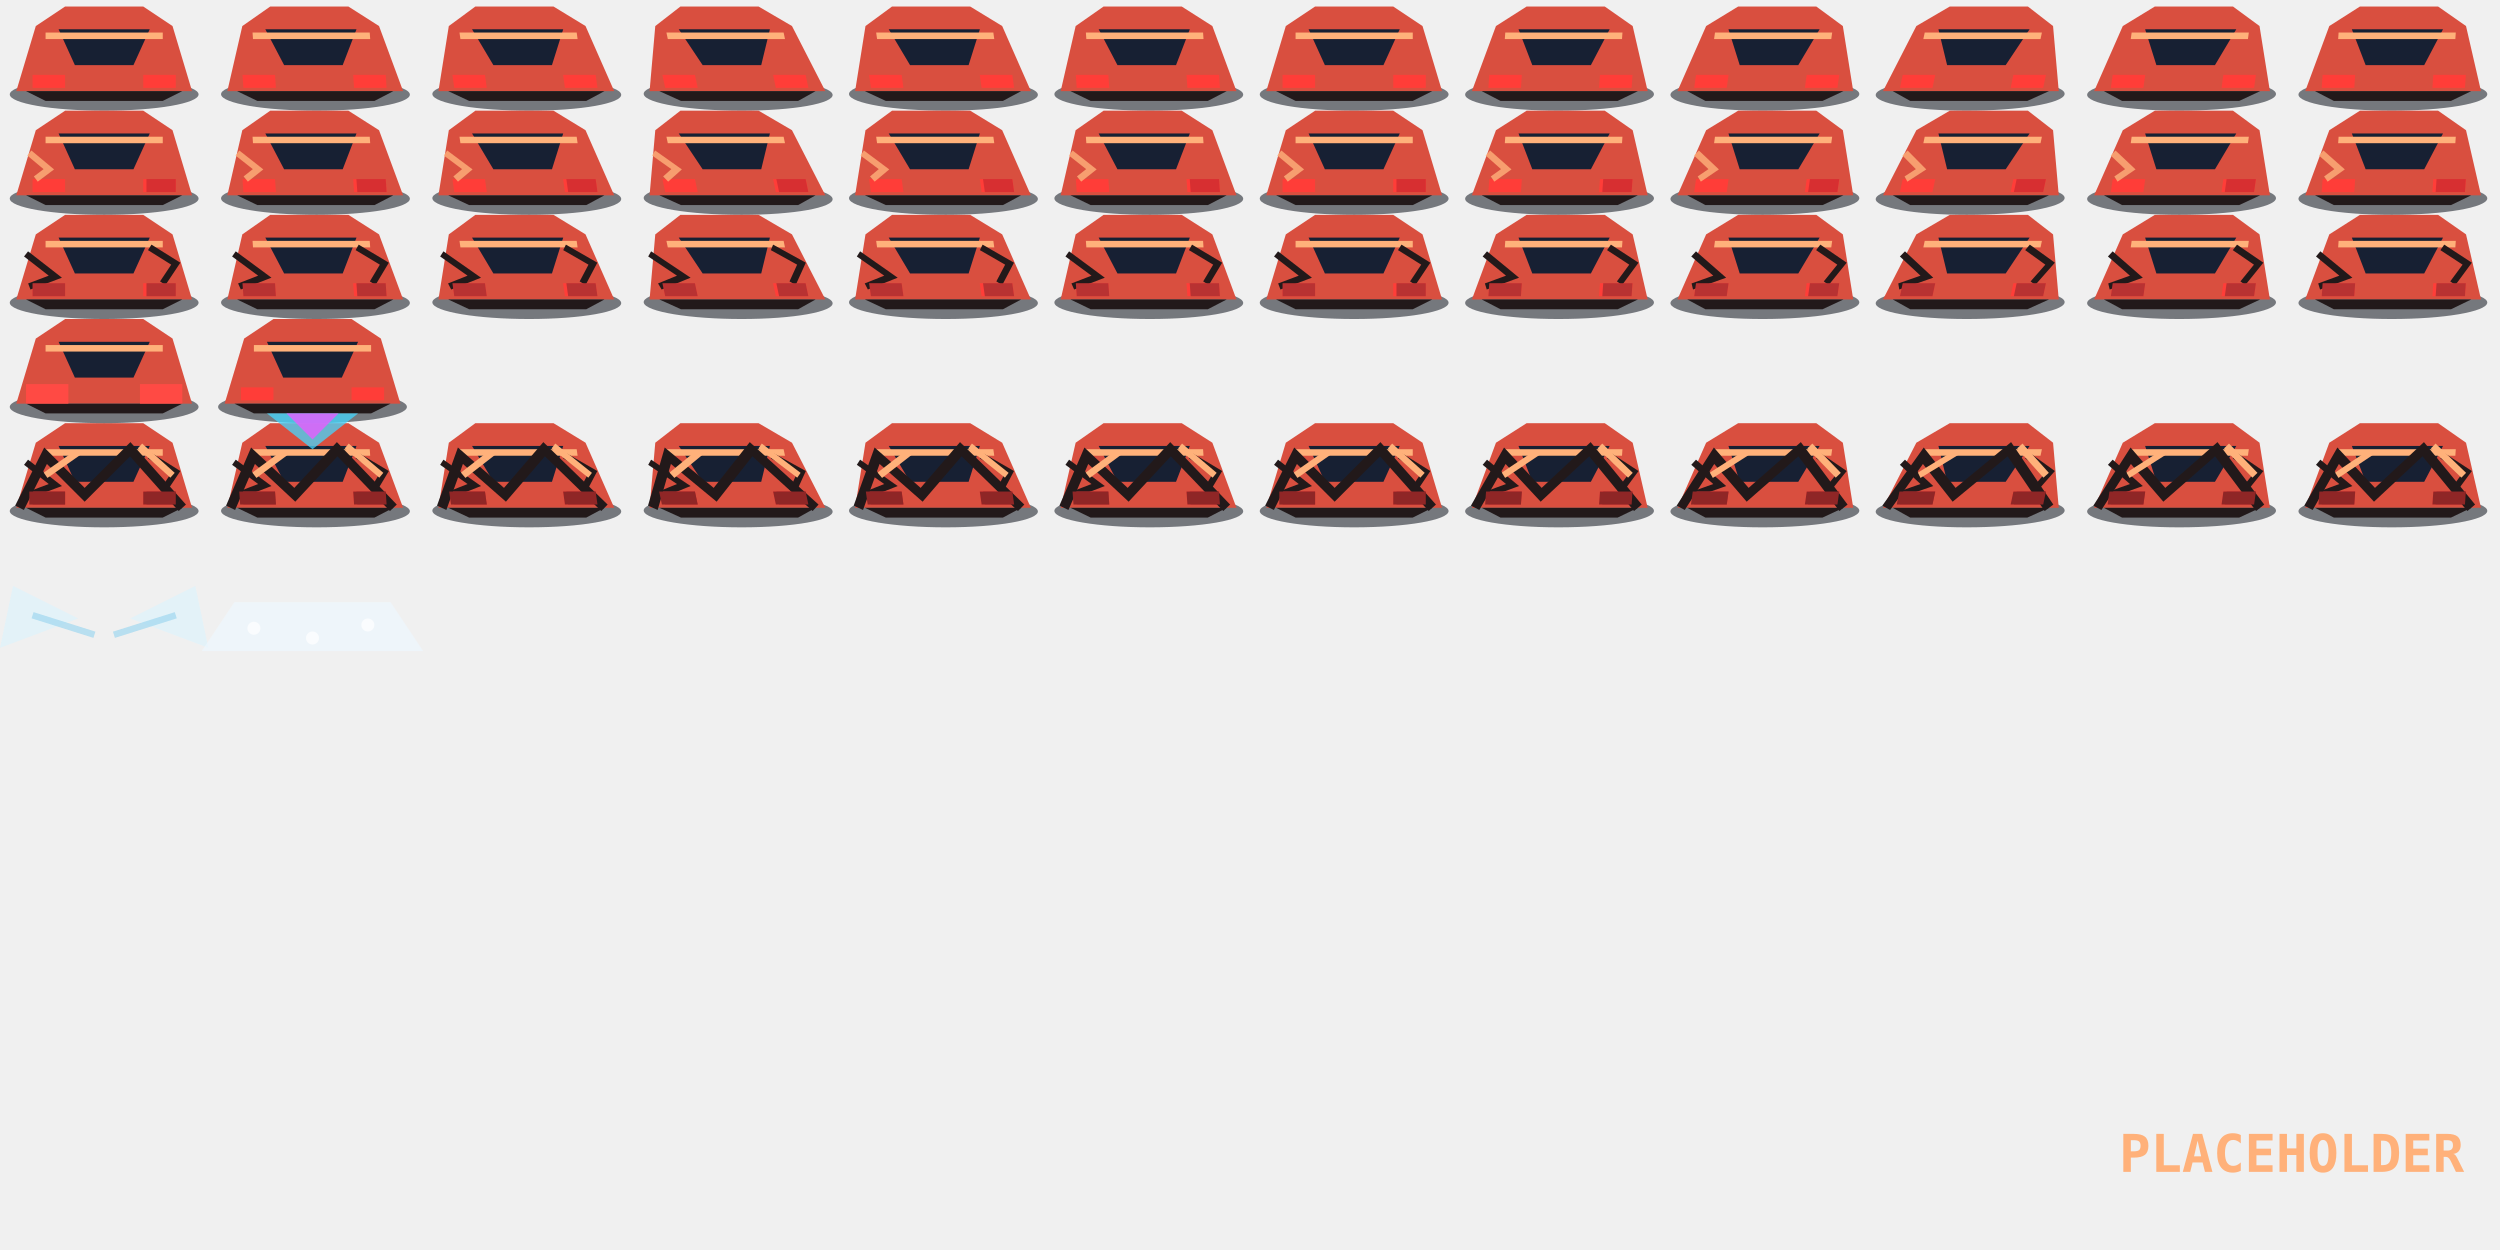
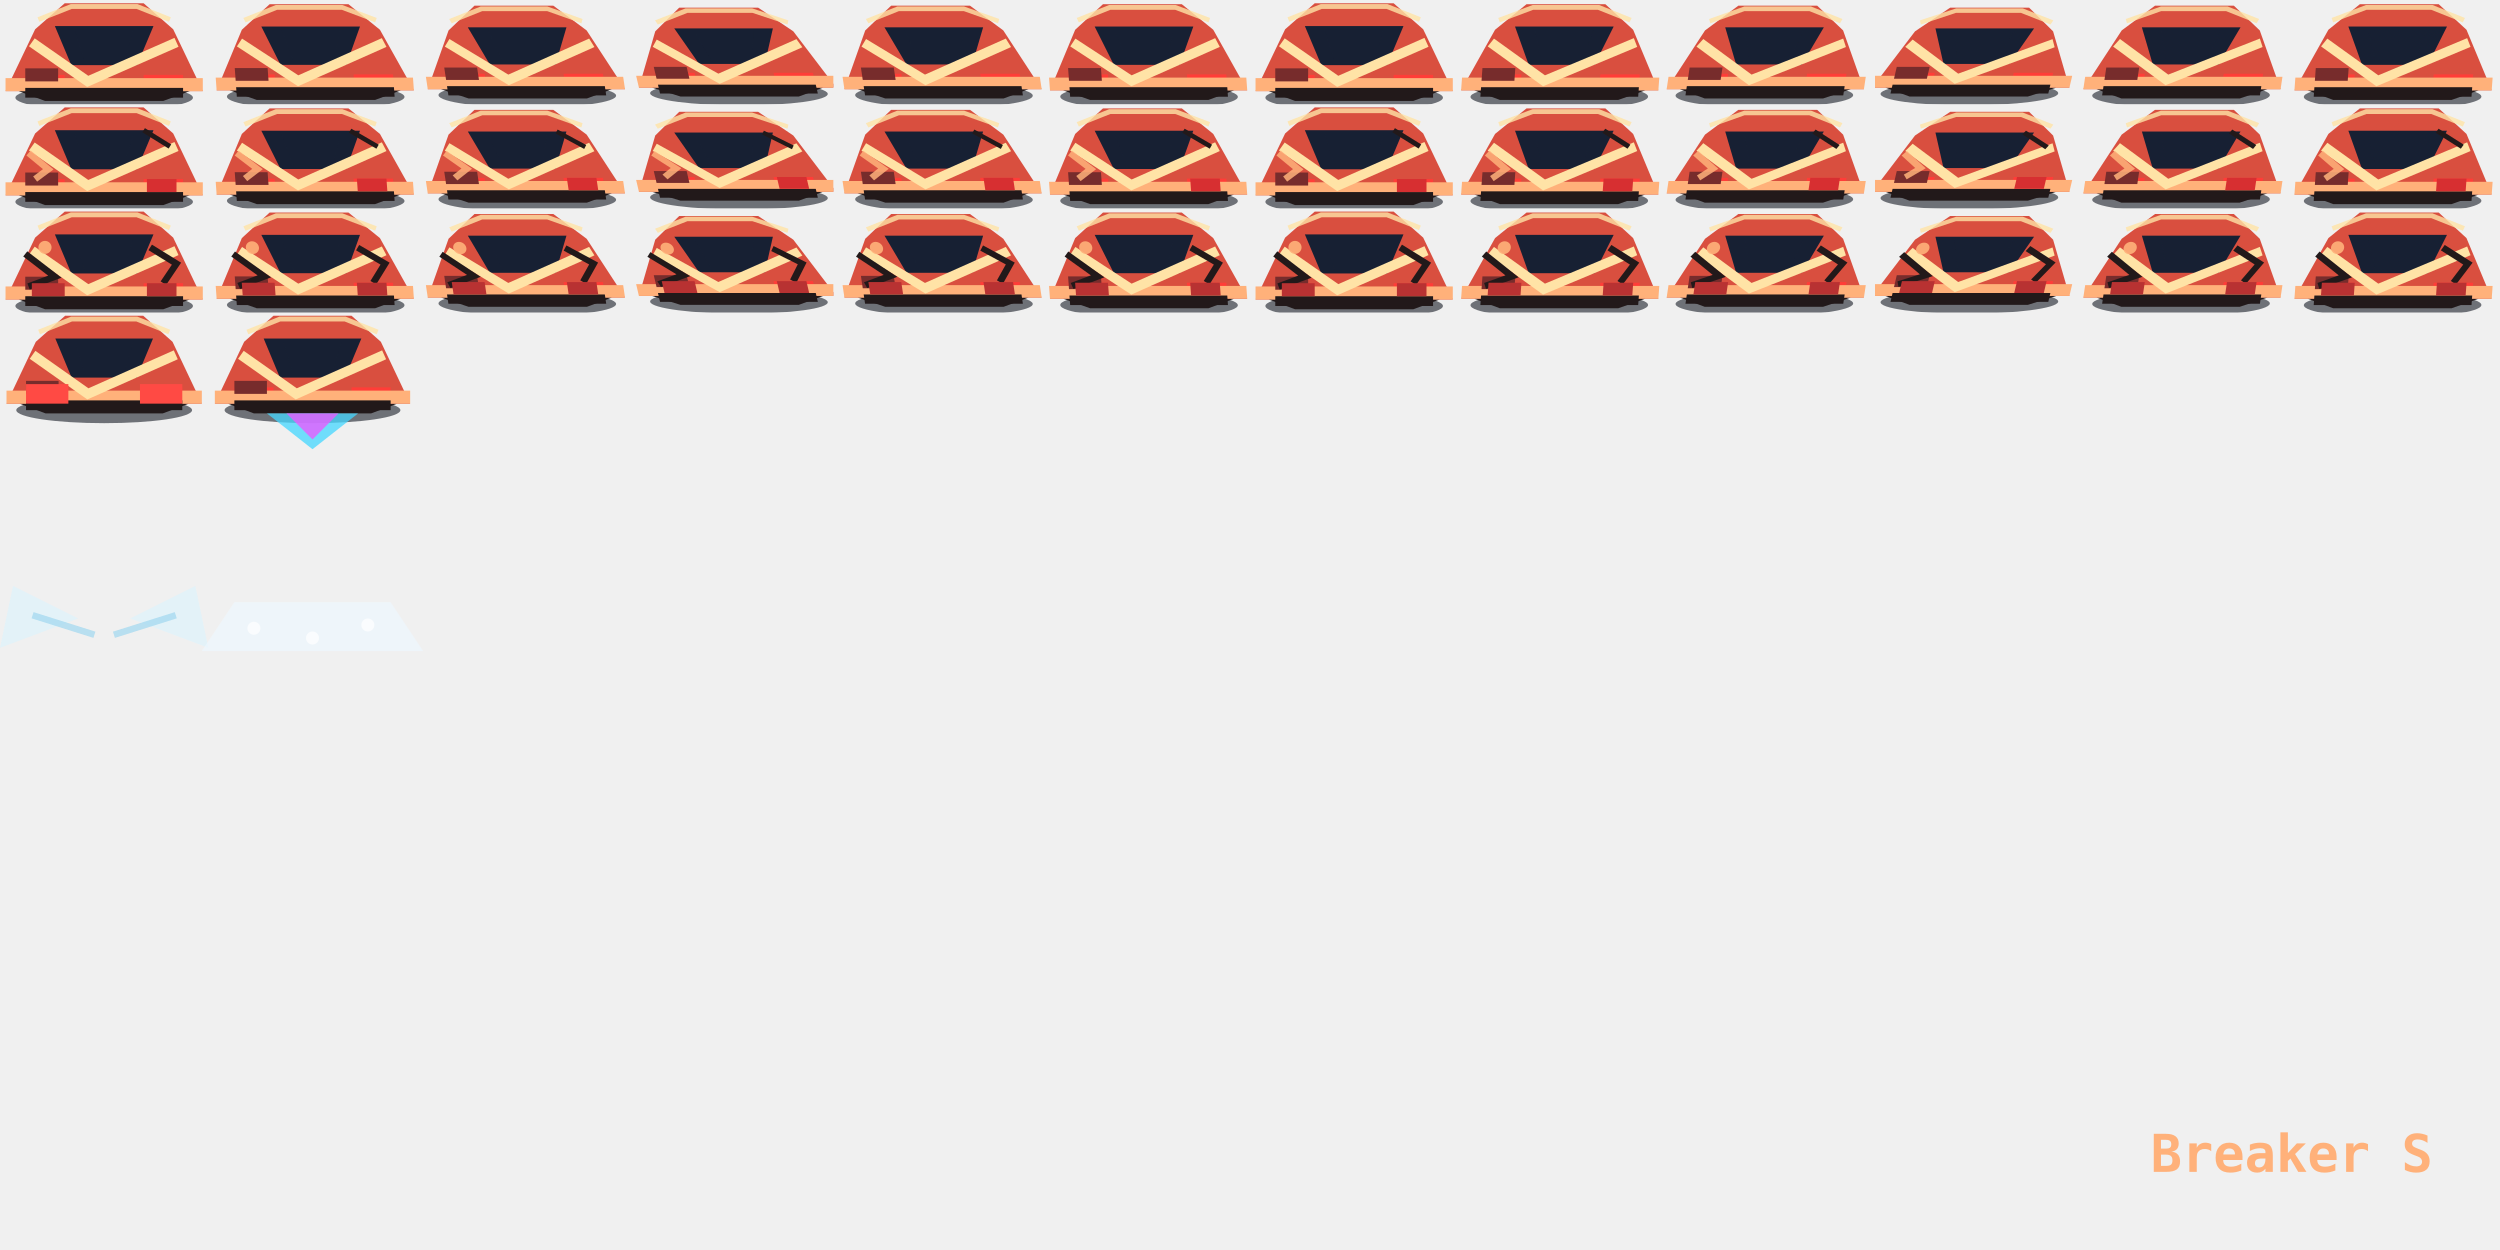
- <svg xmlns="http://www.w3.org/2000/svg" width="768" height="384" viewBox="0 0 768 384" role="img" aria-label="VibeGear2 placeholder art">
+ <svg xmlns="http://www.w3.org/2000/svg" width="768" height="384" viewBox="0 0 768 384" role="img" aria-label="Breaker S production car sprite sheet">
  <rect width="768" height="384" fill="none" />
  <defs>
+     <clipPath id="car-cell-0">
+       <rect x="0" y="0" width="64" height="32" />
+     </clipPath>
+     <clipPath id="car-cell-1">
+       <rect x="64" y="0" width="64" height="32" />
+     </clipPath>
+     <clipPath id="car-cell-2">
+       <rect x="128" y="0" width="64" height="32" />
+     </clipPath>
+     <clipPath id="car-cell-3">
+       <rect x="192" y="0" width="64" height="32" />
+     </clipPath>
+     <clipPath id="car-cell-4">
+       <rect x="256" y="0" width="64" height="32" />
+     </clipPath>
+     <clipPath id="car-cell-5">
+       <rect x="320" y="0" width="64" height="32" />
+     </clipPath>
+     <clipPath id="car-cell-6">
+       <rect x="384" y="0" width="64" height="32" />
+     </clipPath>
+     <clipPath id="car-cell-7">
+       <rect x="448" y="0" width="64" height="32" />
+     </clipPath>
+     <clipPath id="car-cell-8">
+       <rect x="512" y="0" width="64" height="32" />
+     </clipPath>
+     <clipPath id="car-cell-9">
+       <rect x="576" y="0" width="64" height="32" />
+     </clipPath>
+     <clipPath id="car-cell-10">
+       <rect x="640" y="0" width="64" height="32" />
+     </clipPath>
+     <clipPath id="car-cell-11">
+       <rect x="704" y="0" width="64" height="32" />
+     </clipPath>
+     <clipPath id="car-cell-12">
+       <rect x="0" y="32" width="64" height="32" />
+     </clipPath>
+     <clipPath id="car-cell-13">
+       <rect x="64" y="32" width="64" height="32" />
+     </clipPath>
+     <clipPath id="car-cell-14">
+       <rect x="128" y="32" width="64" height="32" />
+     </clipPath>
+     <clipPath id="car-cell-15">
+       <rect x="192" y="32" width="64" height="32" />
+     </clipPath>
+     <clipPath id="car-cell-16">
+       <rect x="256" y="32" width="64" height="32" />
+     </clipPath>
+     <clipPath id="car-cell-17">
+       <rect x="320" y="32" width="64" height="32" />
+     </clipPath>
+     <clipPath id="car-cell-18">
+       <rect x="384" y="32" width="64" height="32" />
+     </clipPath>
+     <clipPath id="car-cell-19">
+       <rect x="448" y="32" width="64" height="32" />
+     </clipPath>
+     <clipPath id="car-cell-20">
+       <rect x="512" y="32" width="64" height="32" />
+     </clipPath>
+     <clipPath id="car-cell-21">
+       <rect x="576" y="32" width="64" height="32" />
+     </clipPath>
+     <clipPath id="car-cell-22">
+       <rect x="640" y="32" width="64" height="32" />
+     </clipPath>
+     <clipPath id="car-cell-23">
+       <rect x="704" y="32" width="64" height="32" />
+     </clipPath>
+     <clipPath id="car-cell-24">
+       <rect x="0" y="64" width="64" height="32" />
+     </clipPath>
+     <clipPath id="car-cell-25">
+       <rect x="64" y="64" width="64" height="32" />
+     </clipPath>
+     <clipPath id="car-cell-26">
+       <rect x="128" y="64" width="64" height="32" />
+     </clipPath>
+     <clipPath id="car-cell-27">
+       <rect x="192" y="64" width="64" height="32" />
+     </clipPath>
+     <clipPath id="car-cell-28">
+       <rect x="256" y="64" width="64" height="32" />
+     </clipPath>
+     <clipPath id="car-cell-29">
+       <rect x="320" y="64" width="64" height="32" />
+     </clipPath>
+     <clipPath id="car-cell-30">
+       <rect x="384" y="64" width="64" height="32" />
+     </clipPath>
+     <clipPath id="car-cell-31">
+       <rect x="448" y="64" width="64" height="32" />
+     </clipPath>
+     <clipPath id="car-cell-32">
+       <rect x="512" y="64" width="64" height="32" />
+     </clipPath>
+     <clipPath id="car-cell-33">
+       <rect x="576" y="64" width="64" height="32" />
+     </clipPath>
+     <clipPath id="car-cell-34">
+       <rect x="640" y="64" width="64" height="32" />
+     </clipPath>
+     <clipPath id="car-cell-35">
+       <rect x="704" y="64" width="64" height="32" />
+     </clipPath>
+     <clipPath id="car-cell-36">
+       <rect x="0" y="96" width="64" height="32" />
+     </clipPath>
+     <clipPath id="car-cell-37">
+       <rect x="64" y="96" width="64" height="32" />
+     </clipPath>
+     <clipPath id="car-cell-38">
+       <rect x="128" y="96" width="64" height="32" />
+     </clipPath>
+     <clipPath id="car-cell-39">
+       <rect x="192" y="96" width="64" height="32" />
+     </clipPath>
+     <clipPath id="car-cell-40">
+       <rect x="256" y="96" width="64" height="32" />
+     </clipPath>
+     <clipPath id="car-cell-41">
+       <rect x="320" y="96" width="64" height="32" />
+     </clipPath>
+     <clipPath id="car-cell-42">
+       <rect x="384" y="96" width="64" height="32" />
+     </clipPath>
+     <clipPath id="car-cell-43">
+       <rect x="448" y="96" width="64" height="32" />
+     </clipPath>
+     <clipPath id="car-cell-44">
+       <rect x="512" y="96" width="64" height="32" />
+     </clipPath>
+     <clipPath id="car-cell-45">
+       <rect x="576" y="96" width="64" height="32" />
+     </clipPath>
+     <clipPath id="car-cell-46">
+       <rect x="640" y="96" width="64" height="32" />
+     </clipPath>
+     <clipPath id="car-cell-47">
+       <rect x="704" y="96" width="64" height="32" />
+     </clipPath>
    <g id="shadow">
-       <ellipse cx="0" cy="13" rx="29" ry="5" fill="#10151f" opacity="0.55" />
+       <ellipse cx="0" cy="14" rx="27" ry="4" fill="#10151f" opacity="0.58" />
    </g>
    <g id="clean">
-       <path d="M-27 12 L27 12 L21 -8 L12 -14 L-12 -14 L-21 -8 Z" fill="#d94f3f" />
-       <path d="M-14 -7 L14 -7 L9 4 L-9 4 Z" fill="#172033" />
-       <path d="M-22 7 L-12 7 L-12 11 L-22 11 Z" fill="#ff3d38" />
-       <path d="M12 7 L22 7 L22 11 L12 11 Z" fill="#ff3d38" />
-       <path d="M-24 12 L-18 15 L18 15 L24 12 Z" fill="#22191a" />
-       <path d="M-18 -5 L18 -5" stroke="#ffb17a" stroke-width="2" />
+       <path d="M-30 12 L30 12 L21 -7 L12 -15 L-12 -15 L-21 -7 Z" fill="#d94f3f" />
+       <path d="M-15 -8 L15 -8 L10 4 L-10 4 Z" fill="#172033" />
+       <path d="M-9 -7 L9 -7 L6 3 L-6 3 Z" fill="#172033" opacity="0.8" />
+       <path d="M-24 7 L-12 7 L-12 11 L-24 11 Z" fill="#ff3d38" />
+       <path d="M12 7 L24 7 L24 11 L12 11 Z" fill="#ff3d38" />
+       <path d="M-26 12 L-18 15 L18 15 L26 12 Z" fill="#22191a" />
+       <rect x="-30" y="8" width="60" height="4" fill="#ffb17a" />
+       <rect x="-24" y="11" width="48" height="3" fill="#22191a" />
+       <path d="M-22 -3 L-5 9 L22 -3" fill="none" stroke="#ffe3a6" stroke-width="3" />
+       <rect x="-24" y="5" width="10" height="4" fill="#772c2c" />
+       <path d="M-20 -10 L-10 -14 L10 -14 L20 -10" fill="none" stroke="#ffe3a6" stroke-width="1.5" opacity="0.8" />
    </g>
    <g id="dented">
      <use href="#clean" />
-       <path d="M-23 -1 L-17 4 L-21 7" fill="none" stroke="#ffb17a" stroke-width="2" opacity="0.8" />
+       <path d="M-23 -1 L-17 4 L-21 7" fill="none" stroke="#ffb17a" stroke-width="2" opacity="0.85" />
+       <path d="M12 -8 L20 -3" stroke="#22191a" stroke-width="1.5" />
      <rect x="13" y="7" width="9" height="4" fill="#d72f31" />
    </g>
    <g id="battered">
      <use href="#clean" />
      <path d="M-24 -2 L-15 5 L-23 8" fill="none" stroke="#22191a" stroke-width="2" />
      <path d="M14 -4 L22 1 L18 7" fill="none" stroke="#22191a" stroke-width="2" />
+       <circle cx="-18" cy="-4" r="2" fill="#ffb17a" opacity="0.9" />
      <rect x="-22" y="7" width="10" height="4" fill="#b83232" />
      <rect x="13" y="7" width="9" height="4" fill="#b83232" />
    </g>
    <g id="totaled">
      <use href="#battered" />
-       <path d="M-26 12 L-18 -4 L-6 8 L8 -6 L24 12" fill="none" stroke="#22191a" stroke-width="3" />
-       <path d="M-18 2 L-8 -5 M11 -7 L21 2" stroke="#ffb17a" stroke-width="2" />
+       <path d="M-27 12 L-18 -5 L-6 8 L8 -7 L25 12" fill="none" stroke="#22191a" stroke-width="3" />
+       <path d="M-19 1 L-8 -6 M10 -8 L22 2" stroke="#ffb17a" stroke-width="2" />
+       <path d="M-12 -11 L-2 -5 L10 -12" fill="none" stroke="#22191a" stroke-width="2" />
      <rect x="-23" y="7" width="11" height="4" fill="#8f2626" />
      <rect x="12" y="7" width="10" height="4" fill="#8f2626" />
    </g>
    <g id="brake">
      <use href="#clean" />
      <rect x="-24" y="6" width="13" height="6" fill="#ff4a44" />
      <rect x="11" y="6" width="13" height="6" fill="#ff4a44" />
    </g>
    <g id="nitro">
      <use href="#clean" />
      <path d="M-14 15 L0 26 L14 15 Z" fill="#44d7ff" opacity="0.75" />
      <path d="M-8 15 L0 23 L8 15 Z" fill="#e75cff" opacity="0.8" />
    </g>
    <g id="wet-trail">
      <path d="M-28 4 L-8 14 L-32 23 Z" fill="#d8f4ff" opacity="0.55" />
      <path d="M28 4 L8 14 L32 23 Z" fill="#d8f4ff" opacity="0.55" />
      <path d="M-22 13 L-3 19 M22 13 L3 19" stroke="#9fd7ef" stroke-width="2" opacity="0.7" />
    </g>
    <g id="snow-trail">
      <path d="M-24 9 L24 9 L34 24 L-34 24 Z" fill="#edf7ff" opacity="0.64" />
      <circle cx="-18" cy="17" r="2" fill="#ffffff" opacity="0.7" />
      <circle cx="0" cy="20" r="2" fill="#ffffff" opacity="0.7" />
      <circle cx="17" cy="16" r="2" fill="#ffffff" opacity="0.7" />
    </g>
  </defs>
-   <g transform="translate(32 16) skewX(0)">
-     <use href="#shadow" />
-     <use href="#clean" />
-   </g>
-   <g transform="translate(96 16) skewX(4)">
-     <use href="#shadow" />
-     <use href="#clean" />
-   </g>
-   <g transform="translate(160 16) skewX(8)">
-     <use href="#shadow" />
-     <use href="#clean" />
-   </g>
-   <g transform="translate(224 16) skewX(12)">
-     <use href="#shadow" />
-     <use href="#clean" />
-   </g>
-   <g transform="translate(288 16) skewX(8)">
-     <use href="#shadow" />
-     <use href="#clean" />
-   </g>
-   <g transform="translate(352 16) skewX(4)">
-     <use href="#shadow" />
-     <use href="#clean" />
-   </g>
-   <g transform="translate(416 16) skewX(0)">
-     <use href="#shadow" />
-     <use href="#clean" />
-   </g>
-   <g transform="translate(480 16) skewX(-4)">
-     <use href="#shadow" />
-     <use href="#clean" />
-   </g>
-   <g transform="translate(544 16) skewX(-8)">
-     <use href="#shadow" />
-     <use href="#clean" />
-   </g>
-   <g transform="translate(608 16) skewX(-12)">
-     <use href="#shadow" />
-     <use href="#clean" />
-   </g>
-   <g transform="translate(672 16) skewX(-8)">
-     <use href="#shadow" />
-     <use href="#clean" />
-   </g>
-   <g transform="translate(736 16) skewX(-4)">
-     <use href="#shadow" />
-     <use href="#clean" />
-   </g>
-   <g transform="translate(32 48) skewX(0)">
-     <use href="#shadow" />
-     <use href="#dented" />
-   </g>
-   <g transform="translate(96 48) skewX(4)">
-     <use href="#shadow" />
-     <use href="#dented" />
-   </g>
-   <g transform="translate(160 48) skewX(8)">
-     <use href="#shadow" />
-     <use href="#dented" />
-   </g>
-   <g transform="translate(224 48) skewX(12)">
-     <use href="#shadow" />
-     <use href="#dented" />
-   </g>
-   <g transform="translate(288 48) skewX(8)">
-     <use href="#shadow" />
-     <use href="#dented" />
-   </g>
-   <g transform="translate(352 48) skewX(4)">
-     <use href="#shadow" />
-     <use href="#dented" />
-   </g>
-   <g transform="translate(416 48) skewX(0)">
-     <use href="#shadow" />
-     <use href="#dented" />
-   </g>
-   <g transform="translate(480 48) skewX(-4)">
-     <use href="#shadow" />
-     <use href="#dented" />
-   </g>
-   <g transform="translate(544 48) skewX(-8)">
-     <use href="#shadow" />
-     <use href="#dented" />
-   </g>
-   <g transform="translate(608 48) skewX(-12)">
-     <use href="#shadow" />
-     <use href="#dented" />
-   </g>
-   <g transform="translate(672 48) skewX(-8)">
-     <use href="#shadow" />
-     <use href="#dented" />
-   </g>
-   <g transform="translate(736 48) skewX(-4)">
-     <use href="#shadow" />
-     <use href="#dented" />
-   </g>
-   <g transform="translate(32 80) skewX(0)">
-     <use href="#shadow" />
-     <use href="#battered" />
-   </g>
-   <g transform="translate(96 80) skewX(4)">
-     <use href="#shadow" />
-     <use href="#battered" />
-   </g>
-   <g transform="translate(160 80) skewX(8)">
-     <use href="#shadow" />
-     <use href="#battered" />
-   </g>
-   <g transform="translate(224 80) skewX(12)">
-     <use href="#shadow" />
-     <use href="#battered" />
-   </g>
-   <g transform="translate(288 80) skewX(8)">
-     <use href="#shadow" />
-     <use href="#battered" />
-   </g>
-   <g transform="translate(352 80) skewX(4)">
-     <use href="#shadow" />
-     <use href="#battered" />
-   </g>
-   <g transform="translate(416 80) skewX(0)">
-     <use href="#shadow" />
-     <use href="#battered" />
-   </g>
-   <g transform="translate(480 80) skewX(-4)">
-     <use href="#shadow" />
-     <use href="#battered" />
-   </g>
-   <g transform="translate(544 80) skewX(-8)">
-     <use href="#shadow" />
-     <use href="#battered" />
-   </g>
-   <g transform="translate(608 80) skewX(-12)">
-     <use href="#shadow" />
-     <use href="#battered" />
-   </g>
-   <g transform="translate(672 80) skewX(-8)">
-     <use href="#shadow" />
-     <use href="#battered" />
-   </g>
-   <g transform="translate(736 80) skewX(-4)">
-     <use href="#shadow" />
-     <use href="#battered" />
-   </g>
-   <g transform="translate(32 144) skewX(0)">
-     <use href="#shadow" />
-     <use href="#totaled" />
-   </g>
-   <g transform="translate(96 144) skewX(4)">
-     <use href="#shadow" />
-     <use href="#totaled" />
-   </g>
-   <g transform="translate(160 144) skewX(8)">
-     <use href="#shadow" />
-     <use href="#totaled" />
-   </g>
-   <g transform="translate(224 144) skewX(12)">
-     <use href="#shadow" />
-     <use href="#totaled" />
-   </g>
-   <g transform="translate(288 144) skewX(8)">
-     <use href="#shadow" />
-     <use href="#totaled" />
-   </g>
-   <g transform="translate(352 144) skewX(4)">
-     <use href="#shadow" />
-     <use href="#totaled" />
-   </g>
-   <g transform="translate(416 144) skewX(0)">
-     <use href="#shadow" />
-     <use href="#totaled" />
-   </g>
-   <g transform="translate(480 144) skewX(-4)">
-     <use href="#shadow" />
-     <use href="#totaled" />
-   </g>
-   <g transform="translate(544 144) skewX(-8)">
-     <use href="#shadow" />
-     <use href="#totaled" />
-   </g>
-   <g transform="translate(608 144) skewX(-12)">
-     <use href="#shadow" />
-     <use href="#totaled" />
-   </g>
-   <g transform="translate(672 144) skewX(-8)">
-     <use href="#shadow" />
-     <use href="#totaled" />
-   </g>
-   <g transform="translate(736 144) skewX(-4)">
-     <use href="#shadow" />
-     <use href="#totaled" />
+   <g clip-path="url(#car-cell-0)">
+     <g transform="translate(32 16) scale(1.01 1) skewX(0)">
+       <use href="#shadow" />
+       <use href="#clean" />
+     </g>
+   </g>
+   <g clip-path="url(#car-cell-1)">
+     <g transform="translate(96 16) scale(1.01 0.98) skewX(4)">
+       <use href="#shadow" />
+       <use href="#clean" />
+     </g>
+   </g>
+   <g clip-path="url(#car-cell-2)">
+     <g transform="translate(160 16) scale(1.01 0.95) skewX(8)">
+       <use href="#shadow" />
+       <use href="#clean" />
+     </g>
+   </g>
+   <g clip-path="url(#car-cell-3)">
+     <g transform="translate(224 16) scale(1.01 0.91) skewX(12)">
+       <use href="#shadow" />
+       <use href="#clean" />
+     </g>
+   </g>
+   <g clip-path="url(#car-cell-4)">
+     <g transform="translate(288 16) scale(1.01 0.95) skewX(8)">
+       <use href="#shadow" />
+       <use href="#clean" />
+     </g>
+   </g>
+   <g clip-path="url(#car-cell-5)">
+     <g transform="translate(352 16) scale(1.01 0.98) skewX(4)">
+       <use href="#shadow" />
+       <use href="#clean" />
+     </g>
+   </g>
+   <g clip-path="url(#car-cell-6)">
+     <g transform="translate(416 16) scale(1.01 1) skewX(0)">
+       <use href="#shadow" />
+       <use href="#clean" />
+     </g>
+   </g>
+   <g clip-path="url(#car-cell-7)">
+     <g transform="translate(480 16) scale(1.01 0.98) skewX(-4)">
+       <use href="#shadow" />
+       <use href="#clean" />
+     </g>
+   </g>
+   <g clip-path="url(#car-cell-8)">
+     <g transform="translate(544 16) scale(1.01 0.95) skewX(-8)">
+       <use href="#shadow" />
+       <use href="#clean" />
+     </g>
+   </g>
+   <g clip-path="url(#car-cell-9)">
+     <g transform="translate(608 16) scale(1.01 0.91) skewX(-12)">
+       <use href="#shadow" />
+       <use href="#clean" />
+     </g>
+   </g>
+   <g clip-path="url(#car-cell-10)">
+     <g transform="translate(672 16) scale(1.01 0.95) skewX(-8)">
+       <use href="#shadow" />
+       <use href="#clean" />
+     </g>
+   </g>
+   <g clip-path="url(#car-cell-11)">
+     <g transform="translate(736 16) scale(1.01 0.98) skewX(-4)">
+       <use href="#shadow" />
+       <use href="#clean" />
+     </g>
+   </g>
+   <g clip-path="url(#car-cell-12)">
+     <g transform="translate(32 48) scale(1.01 1) skewX(0)">
+       <use href="#shadow" />
+       <use href="#dented" />
+     </g>
+   </g>
+   <g clip-path="url(#car-cell-13)">
+     <g transform="translate(96 48) scale(1.01 0.98) skewX(4)">
+       <use href="#shadow" />
+       <use href="#dented" />
+     </g>
+   </g>
+   <g clip-path="url(#car-cell-14)">
+     <g transform="translate(160 48) scale(1.01 0.95) skewX(8)">
+       <use href="#shadow" />
+       <use href="#dented" />
+     </g>
+   </g>
+   <g clip-path="url(#car-cell-15)">
+     <g transform="translate(224 48) scale(1.01 0.91) skewX(12)">
+       <use href="#shadow" />
+       <use href="#dented" />
+     </g>
+   </g>
+   <g clip-path="url(#car-cell-16)">
+     <g transform="translate(288 48) scale(1.01 0.95) skewX(8)">
+       <use href="#shadow" />
+       <use href="#dented" />
+     </g>
+   </g>
+   <g clip-path="url(#car-cell-17)">
+     <g transform="translate(352 48) scale(1.01 0.98) skewX(4)">
+       <use href="#shadow" />
+       <use href="#dented" />
+     </g>
+   </g>
+   <g clip-path="url(#car-cell-18)">
+     <g transform="translate(416 48) scale(1.01 1) skewX(0)">
+       <use href="#shadow" />
+       <use href="#dented" />
+     </g>
+   </g>
+   <g clip-path="url(#car-cell-19)">
+     <g transform="translate(480 48) scale(1.01 0.98) skewX(-4)">
+       <use href="#shadow" />
+       <use href="#dented" />
+     </g>
+   </g>
+   <g clip-path="url(#car-cell-20)">
+     <g transform="translate(544 48) scale(1.01 0.95) skewX(-8)">
+       <use href="#shadow" />
+       <use href="#dented" />
+     </g>
+   </g>
+   <g clip-path="url(#car-cell-21)">
+     <g transform="translate(608 48) scale(1.01 0.91) skewX(-12)">
+       <use href="#shadow" />
+       <use href="#dented" />
+     </g>
+   </g>
+   <g clip-path="url(#car-cell-22)">
+     <g transform="translate(672 48) scale(1.01 0.95) skewX(-8)">
+       <use href="#shadow" />
+       <use href="#dented" />
+     </g>
+   </g>
+   <g clip-path="url(#car-cell-23)">
+     <g transform="translate(736 48) scale(1.01 0.98) skewX(-4)">
+       <use href="#shadow" />
+       <use href="#dented" />
+     </g>
+   </g>
+   <g clip-path="url(#car-cell-24)">
+     <g transform="translate(32 80) scale(1.01 1) skewX(0)">
+       <use href="#shadow" />
+       <use href="#battered" />
+     </g>
+   </g>
+   <g clip-path="url(#car-cell-25)">
+     <g transform="translate(96 80) scale(1.01 0.98) skewX(4)">
+       <use href="#shadow" />
+       <use href="#battered" />
+     </g>
+   </g>
+   <g clip-path="url(#car-cell-26)">
+     <g transform="translate(160 80) scale(1.01 0.95) skewX(8)">
+       <use href="#shadow" />
+       <use href="#battered" />
+     </g>
+   </g>
+   <g clip-path="url(#car-cell-27)">
+     <g transform="translate(224 80) scale(1.01 0.91) skewX(12)">
+       <use href="#shadow" />
+       <use href="#battered" />
+     </g>
+   </g>
+   <g clip-path="url(#car-cell-28)">
+     <g transform="translate(288 80) scale(1.01 0.95) skewX(8)">
+       <use href="#shadow" />
+       <use href="#battered" />
+     </g>
+   </g>
+   <g clip-path="url(#car-cell-29)">
+     <g transform="translate(352 80) scale(1.01 0.98) skewX(4)">
+       <use href="#shadow" />
+       <use href="#battered" />
+     </g>
+   </g>
+   <g clip-path="url(#car-cell-30)">
+     <g transform="translate(416 80) scale(1.01 1) skewX(0)">
+       <use href="#shadow" />
+       <use href="#battered" />
+     </g>
+   </g>
+   <g clip-path="url(#car-cell-31)">
+     <g transform="translate(480 80) scale(1.01 0.98) skewX(-4)">
+       <use href="#shadow" />
+       <use href="#battered" />
+     </g>
+   </g>
+   <g clip-path="url(#car-cell-32)">
+     <g transform="translate(544 80) scale(1.01 0.95) skewX(-8)">
+       <use href="#shadow" />
+       <use href="#battered" />
+     </g>
+   </g>
+   <g clip-path="url(#car-cell-33)">
+     <g transform="translate(608 80) scale(1.01 0.91) skewX(-12)">
+       <use href="#shadow" />
+       <use href="#battered" />
+     </g>
+   </g>
+   <g clip-path="url(#car-cell-34)">
+     <g transform="translate(672 80) scale(1.01 0.95) skewX(-8)">
+       <use href="#shadow" />
+       <use href="#battered" />
+     </g>
+   </g>
+   <g clip-path="url(#car-cell-35)">
+     <g transform="translate(736 80) scale(1.01 0.98) skewX(-4)">
+       <use href="#shadow" />
+       <use href="#battered" />
+     </g>
+   </g>
+   <g clip-path="url(#car-cell-36)">
+     <g transform="translate(32 144) scale(1.01 1) skewX(0)">
+       <use href="#shadow" />
+       <use href="#totaled" />
+     </g>
+   </g>
+   <g clip-path="url(#car-cell-37)">
+     <g transform="translate(96 144) scale(1.01 0.98) skewX(4)">
+       <use href="#shadow" />
+       <use href="#totaled" />
+     </g>
+   </g>
+   <g clip-path="url(#car-cell-38)">
+     <g transform="translate(160 144) scale(1.01 0.95) skewX(8)">
+       <use href="#shadow" />
+       <use href="#totaled" />
+     </g>
+   </g>
+   <g clip-path="url(#car-cell-39)">
+     <g transform="translate(224 144) scale(1.01 0.91) skewX(12)">
+       <use href="#shadow" />
+       <use href="#totaled" />
+     </g>
+   </g>
+   <g clip-path="url(#car-cell-40)">
+     <g transform="translate(288 144) scale(1.01 0.95) skewX(8)">
+       <use href="#shadow" />
+       <use href="#totaled" />
+     </g>
+   </g>
+   <g clip-path="url(#car-cell-41)">
+     <g transform="translate(352 144) scale(1.01 0.98) skewX(4)">
+       <use href="#shadow" />
+       <use href="#totaled" />
+     </g>
+   </g>
+   <g clip-path="url(#car-cell-42)">
+     <g transform="translate(416 144) scale(1.01 1) skewX(0)">
+       <use href="#shadow" />
+       <use href="#totaled" />
+     </g>
+   </g>
+   <g clip-path="url(#car-cell-43)">
+     <g transform="translate(480 144) scale(1.01 0.98) skewX(-4)">
+       <use href="#shadow" />
+       <use href="#totaled" />
+     </g>
+   </g>
+   <g clip-path="url(#car-cell-44)">
+     <g transform="translate(544 144) scale(1.01 0.95) skewX(-8)">
+       <use href="#shadow" />
+       <use href="#totaled" />
+     </g>
+   </g>
+   <g clip-path="url(#car-cell-45)">
+     <g transform="translate(608 144) scale(1.01 0.91) skewX(-12)">
+       <use href="#shadow" />
+       <use href="#totaled" />
+     </g>
+   </g>
+   <g clip-path="url(#car-cell-46)">
+     <g transform="translate(672 144) scale(1.01 0.95) skewX(-8)">
+       <use href="#shadow" />
+       <use href="#totaled" />
+     </g>
+   </g>
+   <g clip-path="url(#car-cell-47)">
+     <g transform="translate(736 144) scale(1.01 0.98) skewX(-4)">
+       <use href="#shadow" />
+       <use href="#totaled" />
+     </g>
  </g>
  <g transform="translate(32 112)">
    <use href="#shadow" />
    <use href="#brake" />
  </g>
  <g transform="translate(96 112)">
    <use href="#shadow" />
    <use href="#nitro" />
  </g>
  <g transform="translate(32 176)">
    <use href="#wet-trail" />
  </g>
  <g transform="translate(96 176)">
    <use href="#snow-trail" />
  </g>
-   <text x="704" y="360" text-anchor="middle" font-family="monospace" font-size="16" font-weight="700" fill="#ffb17a">PLACEHOLDER</text>
+   <text x="704" y="360" text-anchor="middle" font-family="monospace" font-size="16" font-weight="700" fill="#ffb17a">Breaker S</text>
</svg>
